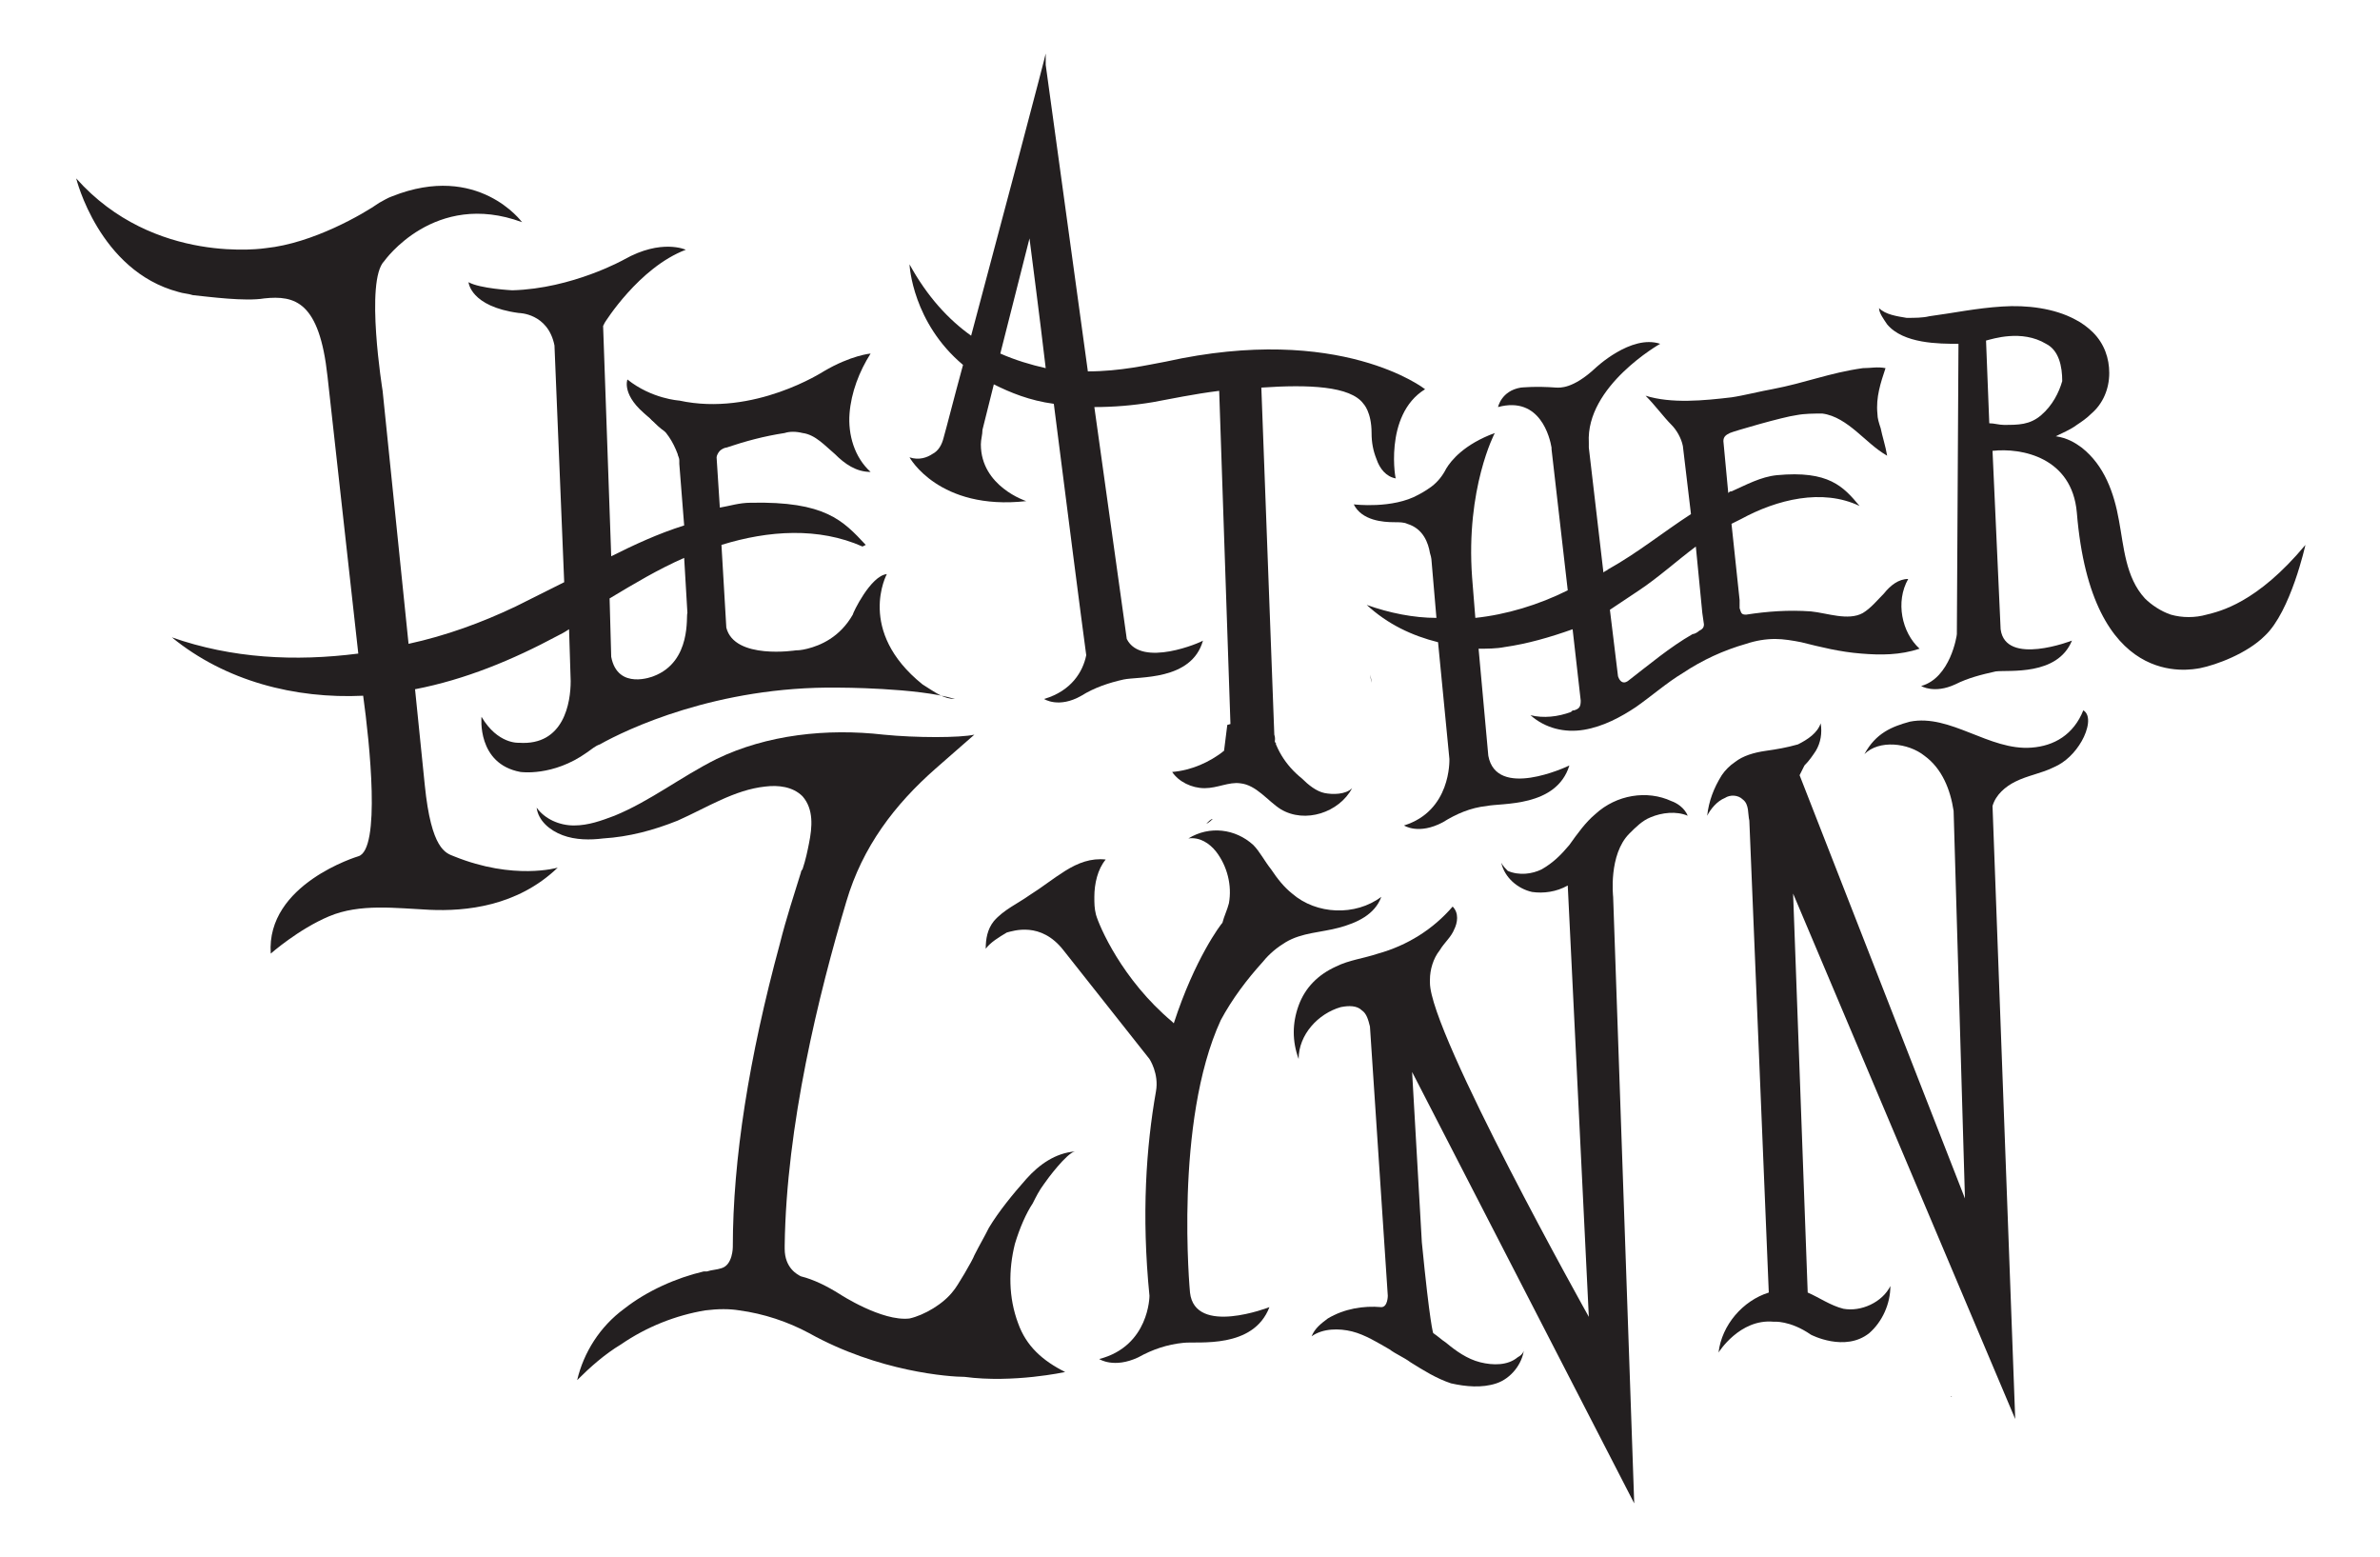
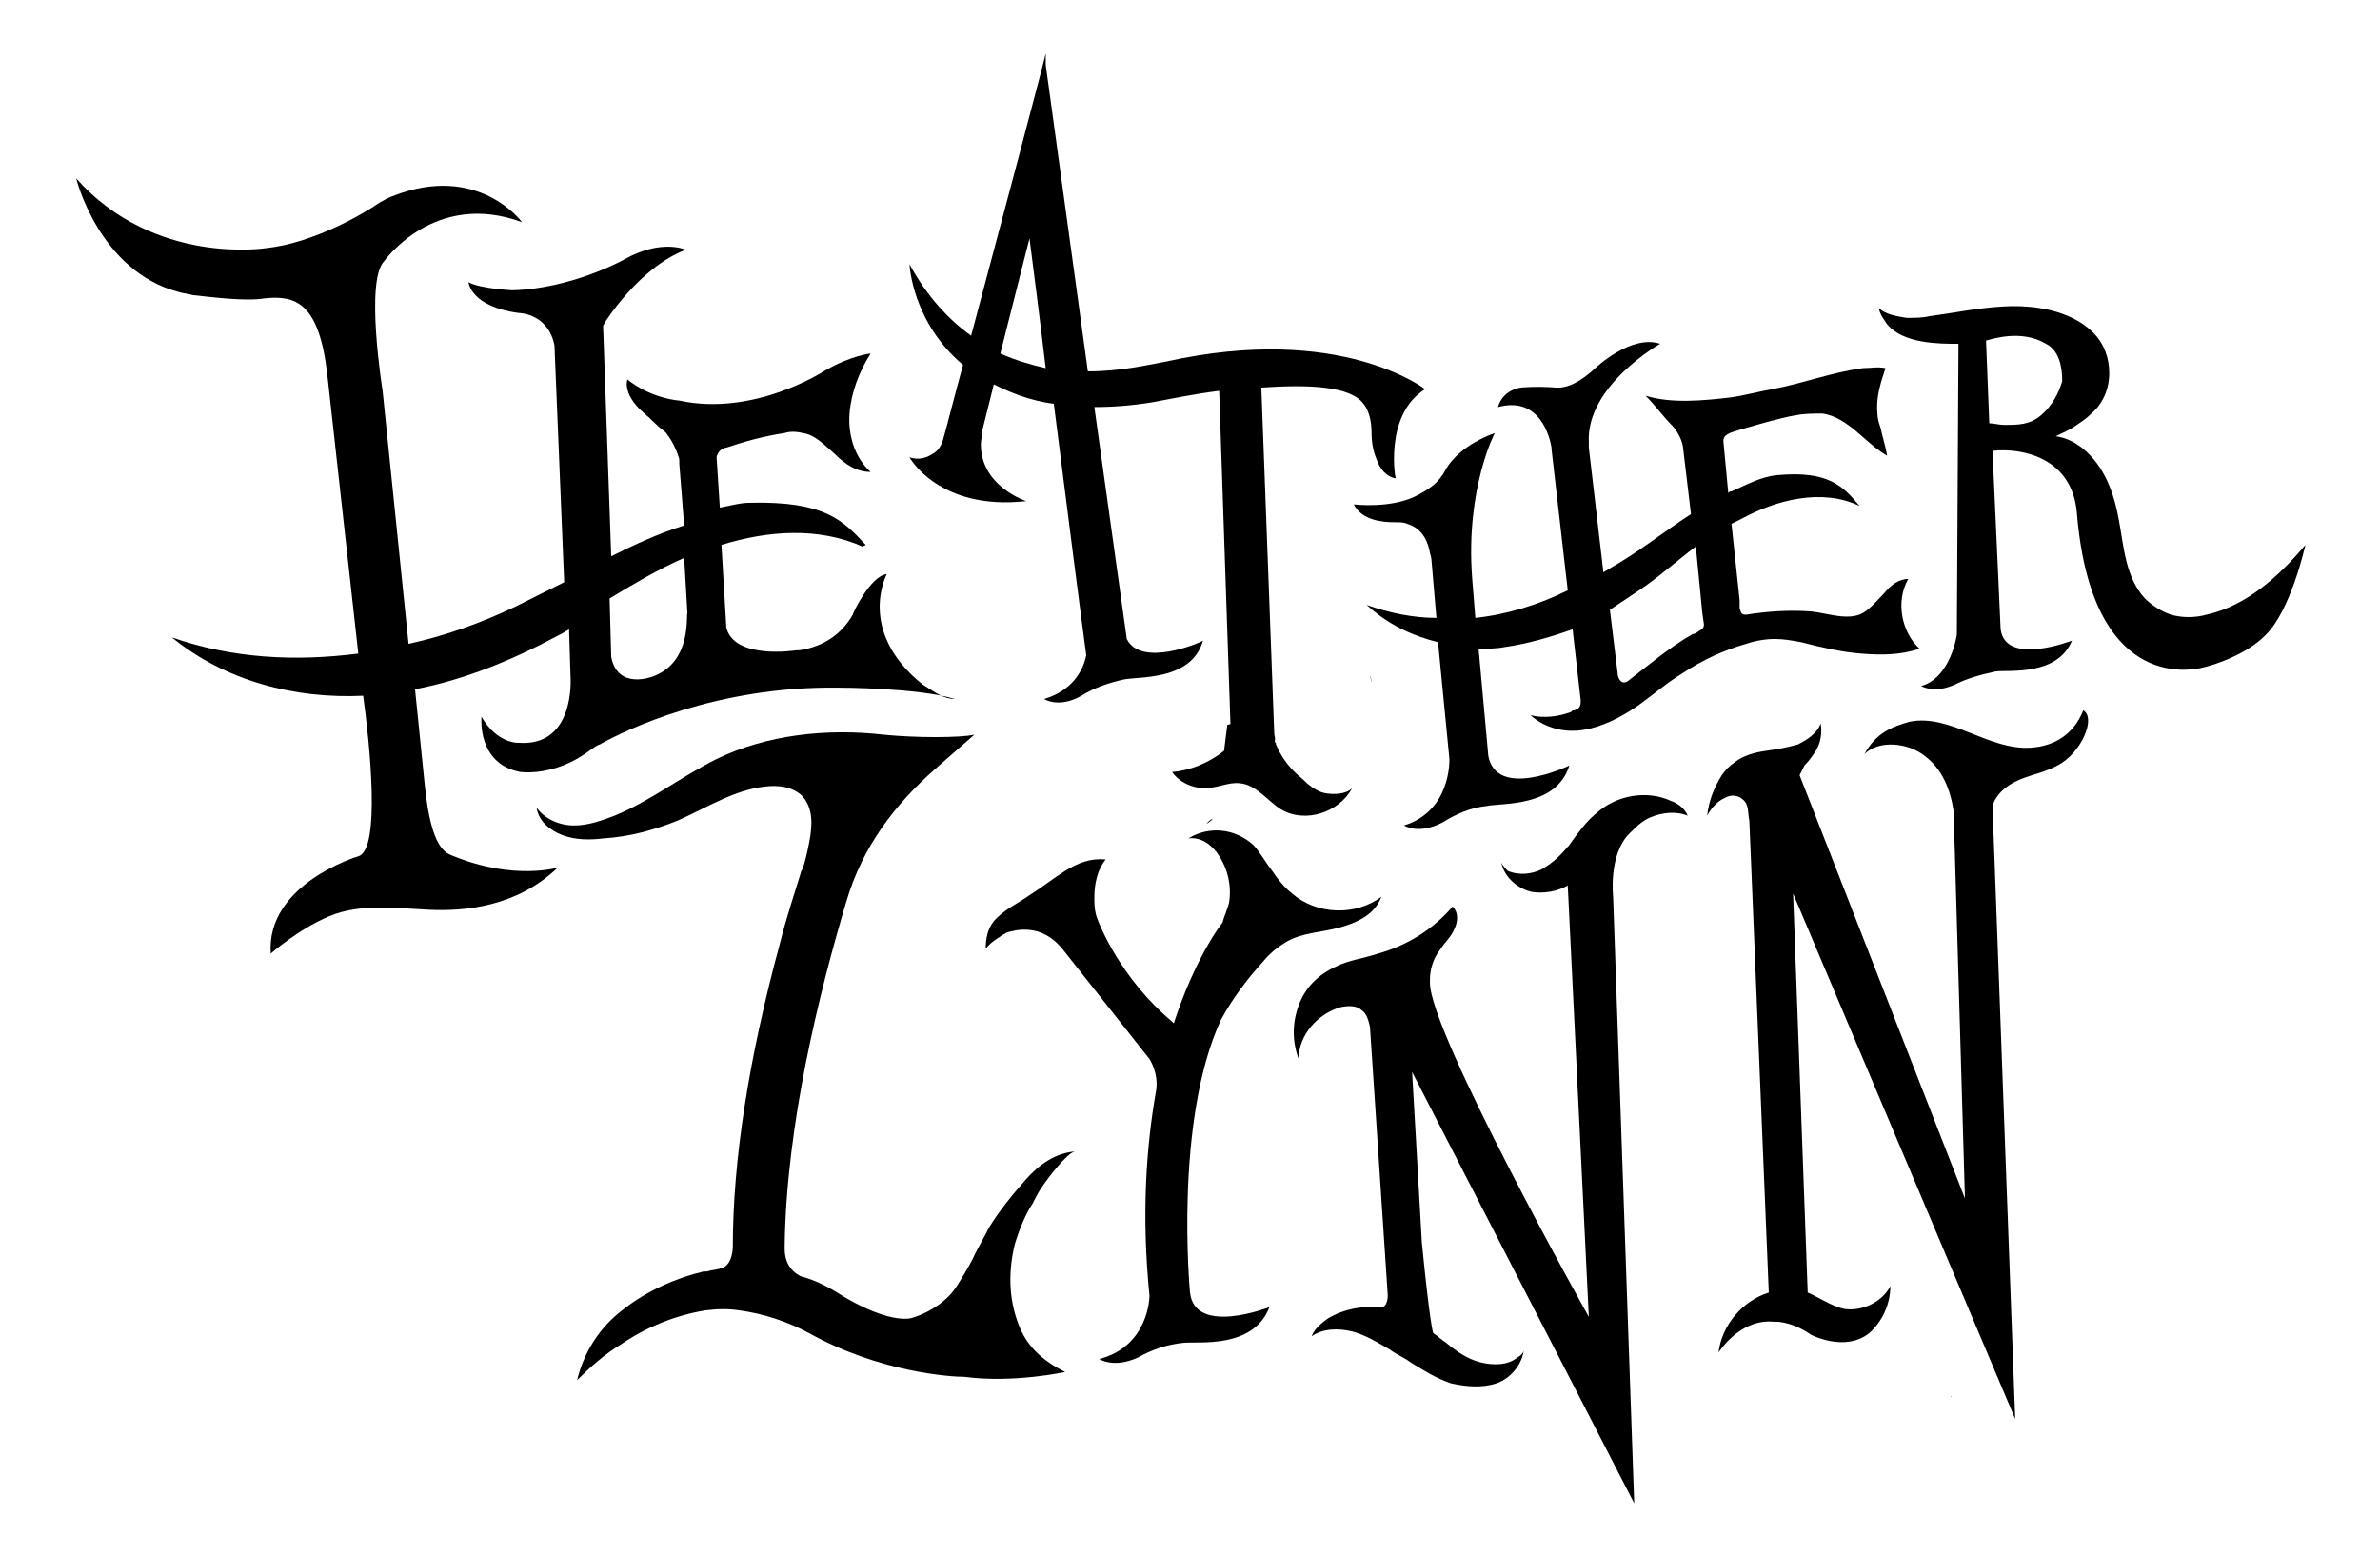
<svg xmlns="http://www.w3.org/2000/svg" version="1.1" id="Layer_1" x="0px" y="0px" viewBox="0 0 146.8 96" style="enable-background:new 0 0 146.8 96;" xml:space="preserve">
-   <style type="text/css">
- 	.st0{fill:#231F20;}
- </style>
  <g>
-     <path class="st0" d="M51.9,39.8c-0.4,0.1-0.6,0.1-0.7,0.1C51.3,39.8,51.5,39.8,51.9,39.8z" />
-     <path class="st0" d="M43.7,30.8c0-0.2-0.1-0.4-0.1-0.6" />
-     <path class="st0" d="M39.5,24.3c-0.1,0.3,0,0.6,0.1,0.9s0.4,0.5,0.6,0.7c0.3,0.3,0.5,0.5,0.8,0.7c0.2,0.1,0.3,0.2,0.5,0.3" />
-     <path class="st0" d="M43.6,30.2L43.6,30.2c-0.1-0.4-0.2-0.7-0.3-1l0,0c-0.1-0.2-0.1-0.4-0.2-0.6c-0.3-0.7-0.9-1.3-1.5-1.8   c0.1,0,0.2,0.1,0.3,0.2c0.6,0.4,1.1,1,1.4,1.7c0,0.1,0.1,0.2,0.1,0.3l0,0C43.4,29.4,43.5,29.8,43.6,30.2z" />
-     <path class="st0" d="M56.9,42.2c-4.1-3.3-2.2-6.8-2.2-6.8c-1,0.1-2.1,2.4-2.1,2.5c-0.8,1.4-2,1.9-2.8,2.1c-0.4,0.1-0.6,0.1-0.7,0.1   l0,0c0,0-3.8,0.6-4.3-1.4l-0.3-5.1c2.9-0.9,6-1.1,8.7,0.1l0.2-0.1c-1.4-1.5-2.5-2.7-7.1-2.6c-0.7,0-1.3,0.2-1.9,0.3l-0.2-3.1l0,0   c0-0.1,0.1-0.3,0.2-0.4c0.1-0.1,0.3-0.2,0.4-0.2c1.2-0.4,2.3-0.7,3.6-0.9c0.3-0.1,0.7-0.1,1.1,0c0.8,0.1,1.4,0.8,2,1.3   c0.6,0.6,1.3,1.1,2.2,1.1c-1-0.9-1.4-2.3-1.3-3.6s0.6-2.6,1.3-3.7c0,0-1.2,0.1-2.9,1.1c0,0-4.3,2.8-8.9,1.8c0,0-1.7-0.1-3.2-1.3   c0,0-0.4,1,1.3,2.3c0.1,0,0.1,0.1,0.2,0.2c0.1,0.1,0.2,0.1,0.3,0.2c0.6,0.5,1,1.1,1.3,1.9c0,0.1,0.1,0.2,0.1,0.4l0,0   c0,0.1,0,0.2,0,0.2l0.3,3.8c-1.6,0.5-3.1,1.2-4.5,1.9l-0.5-14.2l0.1-0.2c0,0,2.1-3.4,5-4.5c0,0-1.5-0.7-3.8,0.6   c0,0-3.2,1.8-6.9,1.9c0,0-2-0.1-2.7-0.5c0,0,0.1,1.5,3.1,1.9c0,0,1.8,0,2.2,2l0,0l0.6,14.6c-1,0.5-2,1-3,1.5   c-2.1,1-4.3,1.8-6.6,2.3l-1.6-15.6c0,0-1.1-6.8,0.1-8c0,0,3.1-4.4,8.5-2.4c0,0-2.7-3.7-8-1.6c-0.3,0.1-0.6,0.3-0.8,0.4   c-1,0.7-4.1,2.5-7,2.8c0,0-6.9,1.1-11.7-4.3c0,0,1.4,5.7,6.3,7c0.3,0.1,0.6,0.1,0.9,0.2c1,0.1,3.2,0.4,4.4,0.2   c1.9-0.2,3.4,0.2,3.9,4.8l1.9,17.1c-3.9,0.5-7.8,0.3-11.5-1c3.3,2.7,7.6,3.8,11.8,3.6l0,0c0.4,2.9,1.1,9.5-0.3,9.9   c0,0-5.7,1.7-5.4,6c0,0,1.7-1.5,3.6-2.3s4.1-0.5,6.2-0.4c2.2,0.1,5.4-0.2,7.9-2.6c0,0-2.7,0.8-6.4-0.7c-0.5-0.2-1.4-0.4-1.8-4.4   l-0.6-5.9c3.1-0.6,6-1.8,8.8-3.3c0.2-0.1,0.4-0.2,0.7-0.4l0.1,3.2c0,1.3-0.4,4-3.2,3.8c0,0-1.3,0.1-2.3-1.6c0,0-0.3,2.9,2.4,3.4   c0,0,2,0.3,4.1-1.2c0.3-0.2,0.5-0.4,0.8-0.5c1.6-0.9,7.2-3.6,14.7-3.5c0,0,4.9,0,7.2,0.7C58.2,43.1,57.7,42.7,56.9,42.2z    M40.3,41.7c0,0-2.2,0.9-2.6-1.2l-0.1-3.6c1.5-0.9,3-1.8,4.6-2.5l0.2,3.4l0,0C42.3,37.9,42.7,40.8,40.3,41.7z" />
-     <path class="st0" d="M87.9,24c0,0-5.2-4.1-16-1.7c-1.1,0.2-2.8,0.6-4.8,0.6L64.5,4v0.4V3.3c0,0.1-2.7,10.3-4.6,17.4   c-1.4-1-2.7-2.4-3.8-4.4c0,0.1,0.2,3.6,3.3,6.2c-0.6,2.2-1,3.8-1.2,4.5c-0.1,0.4-0.3,0.8-0.7,1c-0.3,0.2-0.8,0.4-1.4,0.2   c0,0,1.8,3.3,7.2,2.7c0,0-2.8-0.9-2.8-3.5c0-0.3,0.1-0.6,0.1-0.9l0.7-2.8c1,0.5,2.2,1,3.7,1.2c0.8,6.3,1.7,13.3,2,15.5l0,0   c-0.2,1-0.9,2.2-2.6,2.7c0,0,0.9,0.6,2.3-0.2c0.8-0.5,1.7-0.8,2.6-1s4.2,0.1,4.9-2.4c-0.1,0.1-3.8,1.7-4.7-0.1l0,0l-2-14.3   c1.2,0,2.4-0.1,3.6-0.3c1.1-0.2,2.5-0.5,4.1-0.7l0.7,20.7l0,0c0,0,0.4,0.9-0.5,1.6c-0.1,0.1,3.6-0.5,3.3-0.6   c-0.3,0.1-0.4,0.1-0.1,0c0,0,0.1-0.2,0-0.5l-0.8-21.4c2.9-0.2,5.5-0.1,6.3,1c0,0,0.5,0.5,0.5,1.8c0,0.6,0.1,1.1,0.3,1.6   c0.2,0.6,0.6,1.1,1.2,1.2C86.1,29.8,85.3,25.6,87.9,24z M61.7,21.8l1.8-7.1c0.2,1.6,0.6,4.6,1,8C63.6,22.5,62.6,22.2,61.7,21.8z" />
-     <path class="st0" d="M43.6,30.2L43.6,30.2c-0.1-0.4-0.2-0.7-0.3-1l0,0v-0.1C43.4,29.4,43.5,29.8,43.6,30.2z" />
-     <path class="st0" d="M117.7,35.7c-0.6,0-1.1,0.4-1.5,0.9c-0.4,0.4-0.8,0.9-1.3,1.2c-0.9,0.5-2.2,0-3.2-0.1c-1.4-0.1-2.7,0-4,0.2   l0,0c-0.3,0-0.3-0.1-0.4-0.4l0,0c0-0.1,0-0.1,0-0.2v-0.1v-0.1V37l-0.5-4.7c0.2-0.1,0.4-0.2,0.6-0.3c2.2-1.2,5-1.9,7.3-0.8   c-1-1.2-1.9-2.2-5.1-1.9c-1,0.1-1.9,0.6-2.8,1c-0.1,0-0.1,0-0.2,0.1l-0.3-3.2l0,0c0-0.3,0.2-0.4,0.4-0.5s3.3-1,4.1-1.1   c0.5-0.1,1.1-0.1,1.6-0.1c0.8,0.1,1.5,0.6,2.1,1.1s1.2,1.1,1.9,1.5c-0.1-0.6-0.3-1.2-0.4-1.7c-0.1-0.3-0.2-0.6-0.2-0.9   c-0.1-1,0.2-1.9,0.5-2.8c-0.5-0.1-0.9,0-1.4,0c-2.1,0.3-3.5,0.9-5.6,1.3c-0.6,0.1-1.8,0.4-2.5,0.5c-1.7,0.2-3.7,0.4-5.3-0.1   c0.6,0.6,1.1,1.3,1.6,1.8c0.3,0.3,0.6,0.8,0.7,1.3l0.5,4.2c-1.7,1.1-3.3,2.4-5.1,3.4c-0.1,0.1-0.2,0.1-0.3,0.2L98,27.6l0,0v-0.1   v-0.2c-0.2-3.5,4.4-6.1,4.4-6.1c-1.8-0.6-4,1.5-4,1.5C97,24,96.2,23.9,96,23.9c-1.3-0.1-2.2,0-2.2,0c-1.2,0.2-1.4,1.2-1.4,1.2   c2.6-0.7,3.2,1.9,3.3,2.5v0.1l1,8.7c-1.8,0.9-3.8,1.5-5.7,1.7l-0.2-2.5c-0.4-5.5,1.4-8.9,1.4-8.9c-1.9,0.7-2.7,1.7-3,2.2   c-0.2,0.4-0.5,0.8-0.9,1.1s-0.8,0.5-0.8,0.5c-1.6,0.9-4,0.6-4,0.6c0.5,1,1.8,1.1,2.5,1.1c0.3,0,0.6,0,0.8,0.1   c1,0.3,1.3,1.2,1.4,1.8l0,0c0.1,0.3,0.1,0.5,0.1,0.5l0,0l0.3,3.5c-1.4,0-2.9-0.3-4.3-0.8c1.3,1.2,2.8,1.9,4.4,2.3l0.7,7.2l0,0   c0,0.1,0.1,3.2-2.8,4.1c0,0,0.9,0.6,2.4-0.2c0.8-0.5,1.7-0.9,2.7-1c0.9-0.2,4.3,0.1,5.1-2.5c-0.2,0.1-4.5,2.1-5-0.6L91.2,40   c0.5,0,1.1,0,1.6-0.1c1.4-0.2,2.8-0.6,4.2-1.1l0.5,4.4l0,0c0,0.4-0.1,0.5-0.4,0.6c-0.1,0-0.1,0-0.2,0.1c-0.8,0.3-1.7,0.4-2.5,0.2   c0.9,0.8,2.1,1.1,3.3,0.9s2.3-0.8,3.2-1.4c1-0.7,1.9-1.5,2.9-2.1c1.2-0.8,2.5-1.4,3.9-1.8c0.6-0.2,1.2-0.3,1.8-0.3   c0.5,0,1.1,0.1,1.6,0.2c1.2,0.3,2.4,0.6,3.7,0.7c1.2,0.1,2.4,0.1,3.6-0.3l0,0C117.3,39,116.9,37.1,117.7,35.7z M105.1,38.5   c0,0.2-0.1,0.3-0.3,0.4l0,0c-0.1,0.1-0.3,0.2-0.4,0.2c-1.4,0.8-2.7,1.9-4,2.9l0,0c-0.3,0.2-0.5,0-0.6-0.3l0,0l-0.5-4.1   c0.6-0.4,1.2-0.8,1.8-1.2c1.2-0.8,2.3-1.8,3.5-2.7l0.4,4.1L105.1,38.5L105.1,38.5z" />
-     <path class="st0" d="M74.8,50.5c-0.1,0.1-0.2,0.2-0.4,0.3C74.6,50.6,74.7,50.5,74.8,50.5z" />
-     <path class="st0" d="M84.6,42.1l-0.1-0.5C84.6,41.9,84.6,42.1,84.6,42.1z" />
-     <path class="st0" d="M103.6,44.6L103.6,44.6L103.6,44.6C103.6,44.5,103.6,44.5,103.6,44.6z" />
-     <path class="st0" d="M136.1,37.9c-0.7,0.2-1.5,0.2-2.2,0c-0.6-0.2-1.2-0.6-1.6-1c-1.2-1.3-1.3-3.2-1.6-4.8   c-0.3-1.7-0.9-3.4-2.3-4.5c-0.4-0.3-0.9-0.6-1.6-0.7c0.4-0.2,0.9-0.4,1.3-0.7c0.3-0.2,0.6-0.4,0.9-0.7c0.7-0.6,1.1-1.5,1.1-2.5   c0-0.9-0.3-1.8-1-2.5c-0.3-0.3-0.7-0.6-1.1-0.8c-1.3-0.7-3-0.9-4.5-0.8c-1.6,0.1-3,0.4-4.5,0.6c-0.4,0.1-0.9,0.1-1.4,0.1   c-0.6-0.1-1.3-0.2-1.7-0.6c0,0.3,0.3,0.7,0.5,1c1,1.2,3.2,1.2,4.4,1.2l-0.1,17.9c0,0.1-0.4,2.7-2.2,3.2c0,0,0.8,0.5,2.1-0.1   c0.8-0.4,1.6-0.6,2.5-0.8c0.8-0.1,3.8,0.3,4.7-1.9c0,0-4.1,1.6-4.4-0.7l0,0l-0.5-11c1.8-0.2,4.9,0.4,5.2,3.8c0.9,11,7,9.7,7.6,9.6   c1-0.2,2.9-0.9,4-2c1.6-1.5,2.5-5.6,2.5-5.6C139.2,37.2,136.9,37.7,136.1,37.9z M125.9,25.6c-0.7,0.6-1.4,0.6-2.3,0.6   c-0.3,0-0.6-0.1-0.9-0.1l-0.2-5.1c0.4-0.1,2.2-0.7,3.7,0.2c0.8,0.4,1,1.4,1,2.3C127,24.2,126.6,25,125.9,25.6z" />
-     <path class="st0" d="M62.6,76.7c-0.4,1.6-0.4,3.3,0.2,4.9c0.5,1.4,1.5,2.3,2.9,3c0,0-3.2,0.7-6.2,0.3c-0.9,0-5.3-0.3-9.6-2.7   c-1.3-0.7-2.8-1.2-4.3-1.4c-0.6-0.1-1.3-0.1-2.1,0l0,0c-1.8,0.3-3.6,1-5.2,2.1c-1,0.6-1.9,1.4-2.7,2.2c0.4-1.7,1.4-3.3,2.9-4.4   c1.4-1.1,3.2-1.9,4.9-2.3c0.1,0,0.1,0,0.2,0l0,0c0.3-0.1,0.6-0.1,0.9-0.2l0,0l0,0c0.7-0.2,0.7-1.3,0.7-1.3c0-5.4,1-11.7,2.9-18.7   c0.4-1.6,0.9-3.1,1.3-4.4c0-0.1,0.1-0.2,0.1-0.2c0.2-0.6,0.3-1.1,0.4-1.6c0.2-1,0.3-2.1-0.4-2.9c-0.6-0.6-1.5-0.7-2.3-0.6   c-1.9,0.2-3.6,1.3-5.4,2.1c-1.5,0.6-3,1-4.6,1.1c-0.8,0.1-1.7,0.1-2.5-0.2s-1.5-0.9-1.6-1.7c0.5,0.7,1.4,1.1,2.3,1.1   s1.7-0.3,2.5-0.6c2.2-0.9,4.1-2.4,6.3-3.5c3.1-1.5,6.8-1.9,10.3-1.5c2,0.2,4.7,0.2,5.6,0c-0.7,0.6-1.7,1.5-2.4,2.1   c-2.5,2.2-4.5,4.8-5.5,8.2c-1.7,5.7-3.7,13.8-3.8,21.2c0,0.1,0,0.1,0,0.2c0,1.2,0.8,1.6,1,1.7l0,0c0.8,0.2,1.6,0.6,2.4,1.1   c0,0,2.6,1.7,4.3,1.5c0.9-0.2,2.1-0.9,2.7-1.7c0.2-0.2,1.2-1.9,1.3-2.2c0.3-0.6,0.6-1.1,0.9-1.7c0.6-1,1.5-2.1,2.3-3s1.8-1.6,3-1.7   c-0.5,0.1-1.7,1.7-1.9,2c-0.3,0.4-0.5,0.8-0.7,1.2C63.3,74.8,62.9,75.7,62.6,76.7z" />
-     <path class="st0" d="M46.4,80.2c-0.3,0.1-0.6,0.1-0.9,0.2C45.5,80.4,45.9,80.3,46.4,80.2L46.4,80.2z" />
-     <path class="st0" d="M85.2,55.3c-0.4,1.1-1.5,1.6-2.6,1.9s-2.3,0.3-3.3,0.9c-0.5,0.3-1,0.7-1.4,1.2c-1,1.1-1.9,2.3-2.6,3.6l0,0   c-2.9,6.3-1.9,16.8-1.9,16.8c0.3,2.7,4.9,0.9,4.9,0.9c-1,2.6-4.4,2.1-5.3,2.2c-1,0.1-1.9,0.4-2.8,0.9c-1.5,0.7-2.4,0.1-2.4,0.1   c3.1-0.8,3.1-3.9,3.1-3.9c-0.5-5-0.2-9.2,0.4-12.6l0,0c0.2-1.1-0.4-2-0.4-2l-5.3-6.7c-1.4-1.8-3.1-1.2-3.5-1.1l0,0l0,0   c-0.5,0.3-1,0.6-1.3,1c0-0.6,0.1-1.2,0.5-1.7c0.6-0.7,1.5-1.1,2.2-1.6c0.8-0.5,1.4-1,2.2-1.5s1.6-0.8,2.5-0.7   c-0.5,0.6-0.7,1.5-0.7,2.3c0,0.4,0,0.7,0.1,1.1c0.2,0.7,1.6,4,4.7,6.6c0,0,0,0,0.1,0.1c1.3-4,2.9-6.1,3-6.2l0,0   c0.1-0.4,0.3-0.8,0.4-1.2c0.2-1.1-0.1-2.3-0.8-3.2c-0.4-0.5-1-0.9-1.7-0.8c1.3-0.8,2.9-0.6,4,0.4c0.4,0.4,0.7,1,1.1,1.5   c0.4,0.6,0.8,1.1,1.3,1.5C81.2,56.4,83.6,56.5,85.2,55.3z" />
-     <path class="st0" d="M104.1,50.3c-0.7-0.3-1.6-0.2-2.3,0.1c-0.5,0.2-0.9,0.6-1.3,1c-1.3,1.3-1,3.9-1,3.9l1.3,37.4L87.1,66.1   l0.6,10.5c0.5,5.1,0.7,5.6,0.7,5.6l0,0c0.3,0.2,0.5,0.4,0.8,0.6c0.6,0.5,1.3,1,2.1,1.2s1.7,0.2,2.3-0.3c0.2-0.1,0.4-0.3,0.4-0.5   l0,0c-0.1,0.9-0.8,1.8-1.7,2.1s-1.9,0.2-2.8,0C88.6,85,87.8,84.5,87,84c-0.4-0.3-0.9-0.5-1.3-0.8c-0.7-0.4-1.5-0.9-2.3-1.1   s-1.8-0.2-2.5,0.3c0.2-0.5,0.6-0.8,1-1.1c1-0.6,2.2-0.8,3.3-0.7l0,0c0.4,0,0.4-0.7,0.4-0.7l-1.1-16.6l0,0c-0.1-0.4-0.2-0.8-0.5-1   c-0.3-0.3-0.8-0.3-1.3-0.2c-1.4,0.4-2.6,1.7-2.6,3.2c-0.4-1.1-0.4-2.2,0-3.3s1.2-1.9,2.3-2.4c0.8-0.4,1.7-0.5,2.6-0.8   c1.8-0.5,3.4-1.5,4.6-2.9c0.4,0.4,0.3,1,0.1,1.4c-0.2,0.5-0.6,0.8-0.9,1.3c-0.4,0.5-0.6,1.2-0.6,1.8c0,0.1,0,0.1,0,0.2   c0,3.1,9.8,20.6,9.8,20.6l-1.3-26.6C96,55,95.2,55.1,94.5,55c-0.9-0.2-1.7-0.9-1.9-1.8l0,0c0.1,0.2,0.3,0.4,0.4,0.5   c0.7,0.3,1.5,0.2,2.1-0.1c0.7-0.4,1.2-0.9,1.7-1.5c0.5-0.7,1-1.4,1.6-1.9c1.3-1.2,3.2-1.5,4.7-0.8   C103.4,49.5,103.9,49.8,104.1,50.3z" />
-     <path class="st0" d="M128.4,45.7c-0.4,0.7-1,1.3-1.7,1.6c-0.8,0.4-1.6,0.5-2.4,0.9c-0.6,0.3-1.2,0.8-1.4,1.5l0,0l1.4,37.8   l-13.7-32.4l0.9,24.6c0.7,0.3,1.4,0.8,2.2,1c1.1,0.2,2.4-0.4,2.9-1.4c0,1.1-0.5,2.2-1.3,2.9c-1.5,1.2-3.6,0.1-3.6,0.1   c-1.3-0.9-2.3-0.8-2.3-0.8c-2.1-0.2-3.4,1.9-3.4,1.9c0.2-1.7,1.5-3.2,3.1-3.7l-1.2-29.1c-0.1-0.4,0-1-0.4-1.3   c-0.3-0.3-0.8-0.3-1.1-0.1c-0.5,0.2-0.9,0.7-1.1,1.1c0.1-0.9,0.4-1.7,0.9-2.5c0.2-0.3,0.5-0.6,0.8-0.8c0.5-0.4,1.2-0.6,1.9-0.7   c0.7-0.1,1.3-0.2,2-0.4c0.6-0.3,1.2-0.7,1.4-1.3c0.1,0.6,0,1.2-0.3,1.7c-0.2,0.3-0.4,0.6-0.7,0.9c-0.1,0.2-0.2,0.4-0.3,0.6   l10.2,26.1L120.5,50c-0.2-1.3-0.7-2.6-1.8-3.4c-1-0.8-2.8-1-3.7-0.1c0.7-1.3,1.7-1.7,2.8-2c2.5-0.5,4.9,1.8,7.5,1.6   c1.4-0.1,2.6-0.8,3.2-2.3C129,44.1,128.8,45,128.4,45.7z" />
-     <path class="st0" d="M120.4,86.1C120.4,86.1,120.4,86.2,120.4,86.1C120.3,86.2,120.3,86.1,120.4,86.1L120.4,86.1z" />
-     <path class="st0" d="M75.5,46.3c-0.9,0.7-2,1.2-3.2,1.3c0.4,0.6,1.2,1,2,1s1.5-0.4,2.2-0.3c1,0.1,1.7,1.1,2.5,1.6   c1.5,0.9,3.6,0.2,4.4-1.3C83,49,82.2,49,81.7,48.9s-1-0.5-1.4-0.9c-1-0.8-1.7-1.9-1.9-3.2c-0.7,0.1-1.8-0.4-2.7-0.1L75.5,46.3z" />
+     <path d="M51.9,39.8c-0.4,0.1-0.6,0.1-0.7,0.1C51.3,39.8,51.5,39.8,51.9,39.8z" />
+     <path d="M43.7,30.8c0-0.2-0.1-0.4-0.1-0.6" />
+     <path d="M39.5,24.3c-0.1,0.3,0,0.6,0.1,0.9s0.4,0.5,0.6,0.7c0.3,0.3,0.5,0.5,0.8,0.7c0.2,0.1,0.3,0.2,0.5,0.3" />
+     <path d="M43.6,30.2L43.6,30.2c-0.1-0.4-0.2-0.7-0.3-1l0,0c-0.1-0.2-0.1-0.4-0.2-0.6c-0.3-0.7-0.9-1.3-1.5-1.8   c0.1,0,0.2,0.1,0.3,0.2c0.6,0.4,1.1,1,1.4,1.7c0,0.1,0.1,0.2,0.1,0.3l0,0C43.4,29.4,43.5,29.8,43.6,30.2z" />
+     <path d="M56.9,42.2c-4.1-3.3-2.2-6.8-2.2-6.8c-1,0.1-2.1,2.4-2.1,2.5c-0.8,1.4-2,1.9-2.8,2.1c-0.4,0.1-0.6,0.1-0.7,0.1l0,0   c0,0-3.8,0.6-4.3-1.4l-0.3-5.1c2.9-0.9,6-1.1,8.7,0.1l0.2-0.1c-1.4-1.5-2.5-2.7-7.1-2.6c-0.7,0-1.3,0.2-1.9,0.3l-0.2-3.1l0,0   c0-0.1,0.1-0.3,0.2-0.4c0.1-0.1,0.3-0.2,0.4-0.2c1.2-0.4,2.3-0.7,3.6-0.9c0.3-0.1,0.7-0.1,1.1,0c0.8,0.1,1.4,0.8,2,1.3   c0.6,0.6,1.3,1.1,2.2,1.1c-1-0.9-1.4-2.3-1.3-3.6s0.6-2.6,1.3-3.7c0,0-1.2,0.1-2.9,1.1c0,0-4.3,2.8-8.9,1.8c0,0-1.7-0.1-3.2-1.3   c0,0-0.4,1,1.3,2.3c0.1,0,0.1,0.1,0.2,0.2c0.1,0.1,0.2,0.1,0.3,0.2c0.6,0.5,1,1.1,1.3,1.9c0,0.1,0.1,0.2,0.1,0.4l0,0   c0,0.1,0,0.2,0,0.2l0.3,3.8c-1.6,0.5-3.1,1.2-4.5,1.9l-0.5-14.2l0.1-0.2c0,0,2.1-3.4,5-4.5c0,0-1.5-0.7-3.8,0.6   c0,0-3.2,1.8-6.9,1.9c0,0-2-0.1-2.7-0.5c0,0,0.1,1.5,3.1,1.9c0,0,1.8,0,2.2,2l0,0l0.6,14.6c-1,0.5-2,1-3,1.5   c-2.1,1-4.3,1.8-6.6,2.3l-1.6-15.6c0,0-1.1-6.8,0.1-8c0,0,3.1-4.4,8.5-2.4c0,0-2.7-3.7-8-1.6c-0.3,0.1-0.6,0.3-0.8,0.4   c-1,0.7-4.1,2.5-7,2.8c0,0-6.9,1.1-11.7-4.3c0,0,1.4,5.7,6.3,7c0.3,0.1,0.6,0.1,0.9,0.2c1,0.1,3.2,0.4,4.4,0.2   c1.9-0.2,3.4,0.2,3.9,4.8l1.9,17.1c-3.9,0.5-7.8,0.3-11.5-1c3.3,2.7,7.6,3.8,11.8,3.6l0,0c0.4,2.9,1.1,9.5-0.3,9.9   c0,0-5.7,1.7-5.4,6c0,0,1.7-1.5,3.6-2.3s4.1-0.5,6.2-0.4c2.2,0.1,5.4-0.2,7.9-2.6c0,0-2.7,0.8-6.4-0.7c-0.5-0.2-1.4-0.4-1.8-4.4   l-0.6-5.9c3.1-0.6,6-1.8,8.8-3.3c0.2-0.1,0.4-0.2,0.7-0.4l0.1,3.2c0,1.3-0.4,4-3.2,3.8c0,0-1.3,0.1-2.3-1.6c0,0-0.3,2.9,2.4,3.4   c0,0,2,0.3,4.1-1.2c0.3-0.2,0.5-0.4,0.8-0.5c1.6-0.9,7.2-3.6,14.7-3.5c0,0,4.9,0,7.2,0.7C58.2,43.1,57.7,42.7,56.9,42.2z    M40.3,41.7c0,0-2.2,0.9-2.6-1.2l-0.1-3.6c1.5-0.9,3-1.8,4.6-2.5l0.2,3.4l0,0C42.3,37.9,42.7,40.8,40.3,41.7z" />
+     <path d="M87.9,24c0,0-5.2-4.1-16-1.7c-1.1,0.2-2.8,0.6-4.8,0.6L64.5,4v0.4V3.3c0,0.1-2.7,10.3-4.6,17.4c-1.4-1-2.7-2.4-3.8-4.4   c0,0.1,0.2,3.6,3.3,6.2c-0.6,2.2-1,3.8-1.2,4.5c-0.1,0.4-0.3,0.8-0.7,1c-0.3,0.2-0.8,0.4-1.4,0.2c0,0,1.8,3.3,7.2,2.7   c0,0-2.8-0.9-2.8-3.5c0-0.3,0.1-0.6,0.1-0.9l0.7-2.8c1,0.5,2.2,1,3.7,1.2c0.8,6.3,1.7,13.3,2,15.5l0,0c-0.2,1-0.9,2.2-2.6,2.7   c0,0,0.9,0.6,2.3-0.2c0.8-0.5,1.7-0.8,2.6-1s4.2,0.1,4.9-2.4c-0.1,0.1-3.8,1.7-4.7-0.1l0,0l-2-14.3c1.2,0,2.4-0.1,3.6-0.3   c1.1-0.2,2.5-0.5,4.1-0.7l0.7,20.7l0,0c0,0,0.4,0.9-0.5,1.6c-0.1,0.1,3.6-0.5,3.3-0.6c-0.3,0.1-0.4,0.1-0.1,0c0,0,0.1-0.2,0-0.5   l-0.8-21.4c2.9-0.2,5.5-0.1,6.3,1c0,0,0.5,0.5,0.5,1.8c0,0.6,0.1,1.1,0.3,1.6c0.2,0.6,0.6,1.1,1.2,1.2C86.1,29.8,85.3,25.6,87.9,24   z M61.7,21.8l1.8-7.1c0.2,1.6,0.6,4.6,1,8C63.6,22.5,62.6,22.2,61.7,21.8z" />
+     <path d="M43.6,30.2L43.6,30.2c-0.1-0.4-0.2-0.7-0.3-1l0,0v-0.1C43.4,29.4,43.5,29.8,43.6,30.2z" />
+     <path d="M117.7,35.7c-0.6,0-1.1,0.4-1.5,0.9c-0.4,0.4-0.8,0.9-1.3,1.2c-0.9,0.5-2.2,0-3.2-0.1c-1.4-0.1-2.7,0-4,0.2l0,0   c-0.3,0-0.3-0.1-0.4-0.4l0,0c0-0.1,0-0.1,0-0.2v-0.1v-0.1V37l-0.5-4.7c0.2-0.1,0.4-0.2,0.6-0.3c2.2-1.2,5-1.9,7.3-0.8   c-1-1.2-1.9-2.2-5.1-1.9c-1,0.1-1.9,0.6-2.8,1c-0.1,0-0.1,0-0.2,0.1l-0.3-3.2l0,0c0-0.3,0.2-0.4,0.4-0.5s3.3-1,4.1-1.1   c0.5-0.1,1.1-0.1,1.6-0.1c0.8,0.1,1.5,0.6,2.1,1.1s1.2,1.1,1.9,1.5c-0.1-0.6-0.3-1.2-0.4-1.7c-0.1-0.3-0.2-0.6-0.2-0.9   c-0.1-1,0.2-1.9,0.5-2.8c-0.5-0.1-0.9,0-1.4,0c-2.1,0.3-3.5,0.9-5.6,1.3c-0.6,0.1-1.8,0.4-2.5,0.5c-1.7,0.2-3.7,0.4-5.3-0.1   c0.6,0.6,1.1,1.3,1.6,1.8c0.3,0.3,0.6,0.8,0.7,1.3l0.5,4.2c-1.7,1.1-3.3,2.4-5.1,3.4c-0.1,0.1-0.2,0.1-0.3,0.2L98,27.6l0,0v-0.1   v-0.2c-0.2-3.5,4.4-6.1,4.4-6.1c-1.8-0.6-4,1.5-4,1.5C97,24,96.2,23.9,96,23.9c-1.3-0.1-2.2,0-2.2,0c-1.2,0.2-1.4,1.2-1.4,1.2   c2.6-0.7,3.2,1.9,3.3,2.5v0.1l1,8.7c-1.8,0.9-3.8,1.5-5.7,1.7l-0.2-2.5c-0.4-5.5,1.4-8.9,1.4-8.9c-1.9,0.7-2.7,1.7-3,2.2   c-0.2,0.4-0.5,0.8-0.9,1.1s-0.8,0.5-0.8,0.5c-1.6,0.9-4,0.6-4,0.6c0.5,1,1.8,1.1,2.5,1.1c0.3,0,0.6,0,0.8,0.1   c1,0.3,1.3,1.2,1.4,1.8l0,0c0.1,0.3,0.1,0.5,0.1,0.5l0,0l0.3,3.5c-1.4,0-2.9-0.3-4.3-0.8c1.3,1.2,2.8,1.9,4.4,2.3l0.7,7.2l0,0   c0,0.1,0.1,3.2-2.8,4.1c0,0,0.9,0.6,2.4-0.2c0.8-0.5,1.7-0.9,2.7-1c0.9-0.2,4.3,0.1,5.1-2.5c-0.2,0.1-4.5,2.1-5-0.6L91.2,40   c0.5,0,1.1,0,1.6-0.1c1.4-0.2,2.8-0.6,4.2-1.1l0.5,4.4l0,0c0,0.4-0.1,0.5-0.4,0.6c-0.1,0-0.1,0-0.2,0.1c-0.8,0.3-1.7,0.4-2.5,0.2   c0.9,0.8,2.1,1.1,3.3,0.9s2.3-0.8,3.2-1.4c1-0.7,1.9-1.5,2.9-2.1c1.2-0.8,2.5-1.4,3.9-1.8c0.6-0.2,1.2-0.3,1.8-0.3   c0.5,0,1.1,0.1,1.6,0.2c1.2,0.3,2.4,0.6,3.7,0.7c1.2,0.1,2.4,0.1,3.6-0.3l0,0C117.3,39,116.9,37.1,117.7,35.7z M105.1,38.5   c0,0.2-0.1,0.3-0.3,0.4l0,0c-0.1,0.1-0.3,0.2-0.4,0.2c-1.4,0.8-2.7,1.9-4,2.9l0,0c-0.3,0.2-0.5,0-0.6-0.3l0,0l-0.5-4.1   c0.6-0.4,1.2-0.8,1.8-1.2c1.2-0.8,2.3-1.8,3.5-2.7l0.4,4.1L105.1,38.5L105.1,38.5z" />
+     <path d="M74.8,50.5c-0.1,0.1-0.2,0.2-0.4,0.3C74.6,50.6,74.7,50.5,74.8,50.5z" />
+     <path d="M84.6,42.1l-0.1-0.5C84.6,41.9,84.6,42.1,84.6,42.1z" />
+     <path d="M103.6,44.6L103.6,44.6L103.6,44.6C103.6,44.5,103.6,44.5,103.6,44.6z" />
+     <path d="M136.1,37.9c-0.7,0.2-1.5,0.2-2.2,0c-0.6-0.2-1.2-0.6-1.6-1c-1.2-1.3-1.3-3.2-1.6-4.8c-0.3-1.7-0.9-3.4-2.3-4.5   c-0.4-0.3-0.9-0.6-1.6-0.7c0.4-0.2,0.9-0.4,1.3-0.7c0.3-0.2,0.6-0.4,0.9-0.7c0.7-0.6,1.1-1.5,1.1-2.5c0-0.9-0.3-1.8-1-2.5   c-0.3-0.3-0.7-0.6-1.1-0.8c-1.3-0.7-3-0.9-4.5-0.8c-1.6,0.1-3,0.4-4.5,0.6c-0.4,0.1-0.9,0.1-1.4,0.1c-0.6-0.1-1.3-0.2-1.7-0.6   c0,0.3,0.3,0.7,0.5,1c1,1.2,3.2,1.2,4.4,1.2l-0.1,17.9c0,0.1-0.4,2.7-2.2,3.2c0,0,0.8,0.5,2.1-0.1c0.8-0.4,1.6-0.6,2.5-0.8   c0.8-0.1,3.8,0.3,4.7-1.9c0,0-4.1,1.6-4.4-0.7l0,0l-0.5-11c1.8-0.2,4.9,0.4,5.2,3.8c0.9,11,7,9.7,7.6,9.6c1-0.2,2.9-0.9,4-2   c1.6-1.5,2.5-5.6,2.5-5.6C139.2,37.2,136.9,37.7,136.1,37.9z M125.9,25.6c-0.7,0.6-1.4,0.6-2.3,0.6c-0.3,0-0.6-0.1-0.9-0.1   l-0.2-5.1c0.4-0.1,2.2-0.7,3.7,0.2c0.8,0.4,1,1.4,1,2.3C127,24.2,126.6,25,125.9,25.6z" />
+     <path d="M62.6,76.7c-0.4,1.6-0.4,3.3,0.2,4.9c0.5,1.4,1.5,2.3,2.9,3c0,0-3.2,0.7-6.2,0.3c-0.9,0-5.3-0.3-9.6-2.7   c-1.3-0.7-2.8-1.2-4.3-1.4c-0.6-0.1-1.3-0.1-2.1,0l0,0c-1.8,0.3-3.6,1-5.2,2.1c-1,0.6-1.9,1.4-2.7,2.2c0.4-1.7,1.4-3.3,2.9-4.4   c1.4-1.1,3.2-1.9,4.9-2.3c0.1,0,0.1,0,0.2,0l0,0c0.3-0.1,0.6-0.1,0.9-0.2l0,0l0,0c0.7-0.2,0.7-1.3,0.7-1.3c0-5.4,1-11.7,2.9-18.7   c0.4-1.6,0.9-3.1,1.3-4.4c0-0.1,0.1-0.2,0.1-0.2c0.2-0.6,0.3-1.1,0.4-1.6c0.2-1,0.3-2.1-0.4-2.9c-0.6-0.6-1.5-0.7-2.3-0.6   c-1.9,0.2-3.6,1.3-5.4,2.1c-1.5,0.6-3,1-4.6,1.1c-0.8,0.1-1.7,0.1-2.5-0.2s-1.5-0.9-1.6-1.7c0.5,0.7,1.4,1.1,2.3,1.1   s1.7-0.3,2.5-0.6c2.2-0.9,4.1-2.4,6.3-3.5c3.1-1.5,6.8-1.9,10.3-1.5c2,0.2,4.7,0.2,5.6,0c-0.7,0.6-1.7,1.5-2.4,2.1   c-2.5,2.2-4.5,4.8-5.5,8.2c-1.7,5.7-3.7,13.8-3.8,21.2c0,0.1,0,0.1,0,0.2c0,1.2,0.8,1.6,1,1.7l0,0c0.8,0.2,1.6,0.6,2.4,1.1   c0,0,2.6,1.7,4.3,1.5c0.9-0.2,2.1-0.9,2.7-1.7c0.2-0.2,1.2-1.9,1.3-2.2c0.3-0.6,0.6-1.1,0.9-1.7c0.6-1,1.5-2.1,2.3-3s1.8-1.6,3-1.7   c-0.5,0.1-1.7,1.7-1.9,2c-0.3,0.4-0.5,0.8-0.7,1.2C63.3,74.8,62.9,75.7,62.6,76.7z" />
+     <path d="M46.4,80.2c-0.3,0.1-0.6,0.1-0.9,0.2C45.5,80.4,45.9,80.3,46.4,80.2L46.4,80.2z" />
+     <path d="M85.2,55.3c-0.4,1.1-1.5,1.6-2.6,1.9s-2.3,0.3-3.3,0.9c-0.5,0.3-1,0.7-1.4,1.2c-1,1.1-1.9,2.3-2.6,3.6l0,0   c-2.9,6.3-1.9,16.8-1.9,16.8c0.3,2.7,4.9,0.9,4.9,0.9c-1,2.6-4.4,2.1-5.3,2.2c-1,0.1-1.9,0.4-2.8,0.9c-1.5,0.7-2.4,0.1-2.4,0.1   c3.1-0.8,3.1-3.9,3.1-3.9c-0.5-5-0.2-9.2,0.4-12.6l0,0c0.2-1.1-0.4-2-0.4-2l-5.3-6.7c-1.4-1.8-3.1-1.2-3.5-1.1l0,0l0,0   c-0.5,0.3-1,0.6-1.3,1c0-0.6,0.1-1.2,0.5-1.7c0.6-0.7,1.5-1.1,2.2-1.6c0.8-0.5,1.4-1,2.2-1.5s1.6-0.8,2.5-0.7   c-0.5,0.6-0.7,1.5-0.7,2.3c0,0.4,0,0.7,0.1,1.1c0.2,0.7,1.6,4,4.7,6.6c0,0,0,0,0.1,0.1c1.3-4,2.9-6.1,3-6.2l0,0   c0.1-0.4,0.3-0.8,0.4-1.2c0.2-1.1-0.1-2.3-0.8-3.2c-0.4-0.5-1-0.9-1.7-0.8c1.3-0.8,2.9-0.6,4,0.4c0.4,0.4,0.7,1,1.1,1.5   c0.4,0.6,0.8,1.1,1.3,1.5C81.2,56.4,83.6,56.5,85.2,55.3z" />
+     <path d="M104.1,50.3c-0.7-0.3-1.6-0.2-2.3,0.1c-0.5,0.2-0.9,0.6-1.3,1c-1.3,1.3-1,3.9-1,3.9l1.3,37.4L87.1,66.1l0.6,10.5   c0.5,5.1,0.7,5.6,0.7,5.6l0,0c0.3,0.2,0.5,0.4,0.8,0.6c0.6,0.5,1.3,1,2.1,1.2s1.7,0.2,2.3-0.3c0.2-0.1,0.4-0.3,0.4-0.5l0,0   c-0.1,0.9-0.8,1.8-1.7,2.1s-1.9,0.2-2.8,0C88.6,85,87.8,84.5,87,84c-0.4-0.3-0.9-0.5-1.3-0.8c-0.7-0.4-1.5-0.9-2.3-1.1   s-1.8-0.2-2.5,0.3c0.2-0.5,0.6-0.8,1-1.1c1-0.6,2.2-0.8,3.3-0.7l0,0c0.4,0,0.4-0.7,0.4-0.7l-1.1-16.6l0,0c-0.1-0.4-0.2-0.8-0.5-1   c-0.3-0.3-0.8-0.3-1.3-0.2c-1.4,0.4-2.6,1.7-2.6,3.2c-0.4-1.1-0.4-2.2,0-3.3s1.2-1.9,2.3-2.4c0.8-0.4,1.7-0.5,2.6-0.8   c1.8-0.5,3.4-1.5,4.6-2.9c0.4,0.4,0.3,1,0.1,1.4c-0.2,0.5-0.6,0.8-0.9,1.3c-0.4,0.5-0.6,1.2-0.6,1.8c0,0.1,0,0.1,0,0.2   c0,3.1,9.8,20.6,9.8,20.6l-1.3-26.6C96,55,95.2,55.1,94.5,55c-0.9-0.2-1.7-0.9-1.9-1.8l0,0c0.1,0.2,0.3,0.4,0.4,0.5   c0.7,0.3,1.5,0.2,2.1-0.1c0.7-0.4,1.2-0.9,1.7-1.5c0.5-0.7,1-1.4,1.6-1.9c1.3-1.2,3.2-1.5,4.7-0.8   C103.4,49.5,103.9,49.8,104.1,50.3z" />
+     <path d="M128.4,45.7c-0.4,0.7-1,1.3-1.7,1.6c-0.8,0.4-1.6,0.5-2.4,0.9c-0.6,0.3-1.2,0.8-1.4,1.5l0,0l1.4,37.8l-13.7-32.4l0.9,24.6   c0.7,0.3,1.4,0.8,2.2,1c1.1,0.2,2.4-0.4,2.9-1.4c0,1.1-0.5,2.2-1.3,2.9c-1.5,1.2-3.6,0.1-3.6,0.1c-1.3-0.9-2.3-0.8-2.3-0.8   c-2.1-0.2-3.4,1.9-3.4,1.9c0.2-1.7,1.5-3.2,3.1-3.7l-1.2-29.1c-0.1-0.4,0-1-0.4-1.3c-0.3-0.3-0.8-0.3-1.1-0.1   c-0.5,0.2-0.9,0.7-1.1,1.1c0.1-0.9,0.4-1.7,0.9-2.5c0.2-0.3,0.5-0.6,0.8-0.8c0.5-0.4,1.2-0.6,1.9-0.7c0.7-0.1,1.3-0.2,2-0.4   c0.6-0.3,1.2-0.7,1.4-1.3c0.1,0.6,0,1.2-0.3,1.7c-0.2,0.3-0.4,0.6-0.7,0.9c-0.1,0.2-0.2,0.4-0.3,0.6l10.2,26.1L120.5,50   c-0.2-1.3-0.7-2.6-1.8-3.4c-1-0.8-2.8-1-3.7-0.1c0.7-1.3,1.7-1.7,2.8-2c2.5-0.5,4.9,1.8,7.5,1.6c1.4-0.1,2.6-0.8,3.2-2.3   C129,44.1,128.8,45,128.4,45.7z" />
+     <path d="M120.4,86.1C120.4,86.1,120.4,86.2,120.4,86.1C120.3,86.2,120.3,86.1,120.4,86.1L120.4,86.1z" />
+     <path d="M75.5,46.3c-0.9,0.7-2,1.2-3.2,1.3c0.4,0.6,1.2,1,2,1s1.5-0.4,2.2-0.3c1,0.1,1.7,1.1,2.5,1.6c1.5,0.9,3.6,0.2,4.4-1.3   C83,49,82.2,49,81.7,48.9s-1-0.5-1.4-0.9c-1-0.8-1.7-1.9-1.9-3.2c-0.7,0.1-1.8-0.4-2.7-0.1L75.5,46.3z" />
  </g>
</svg>
